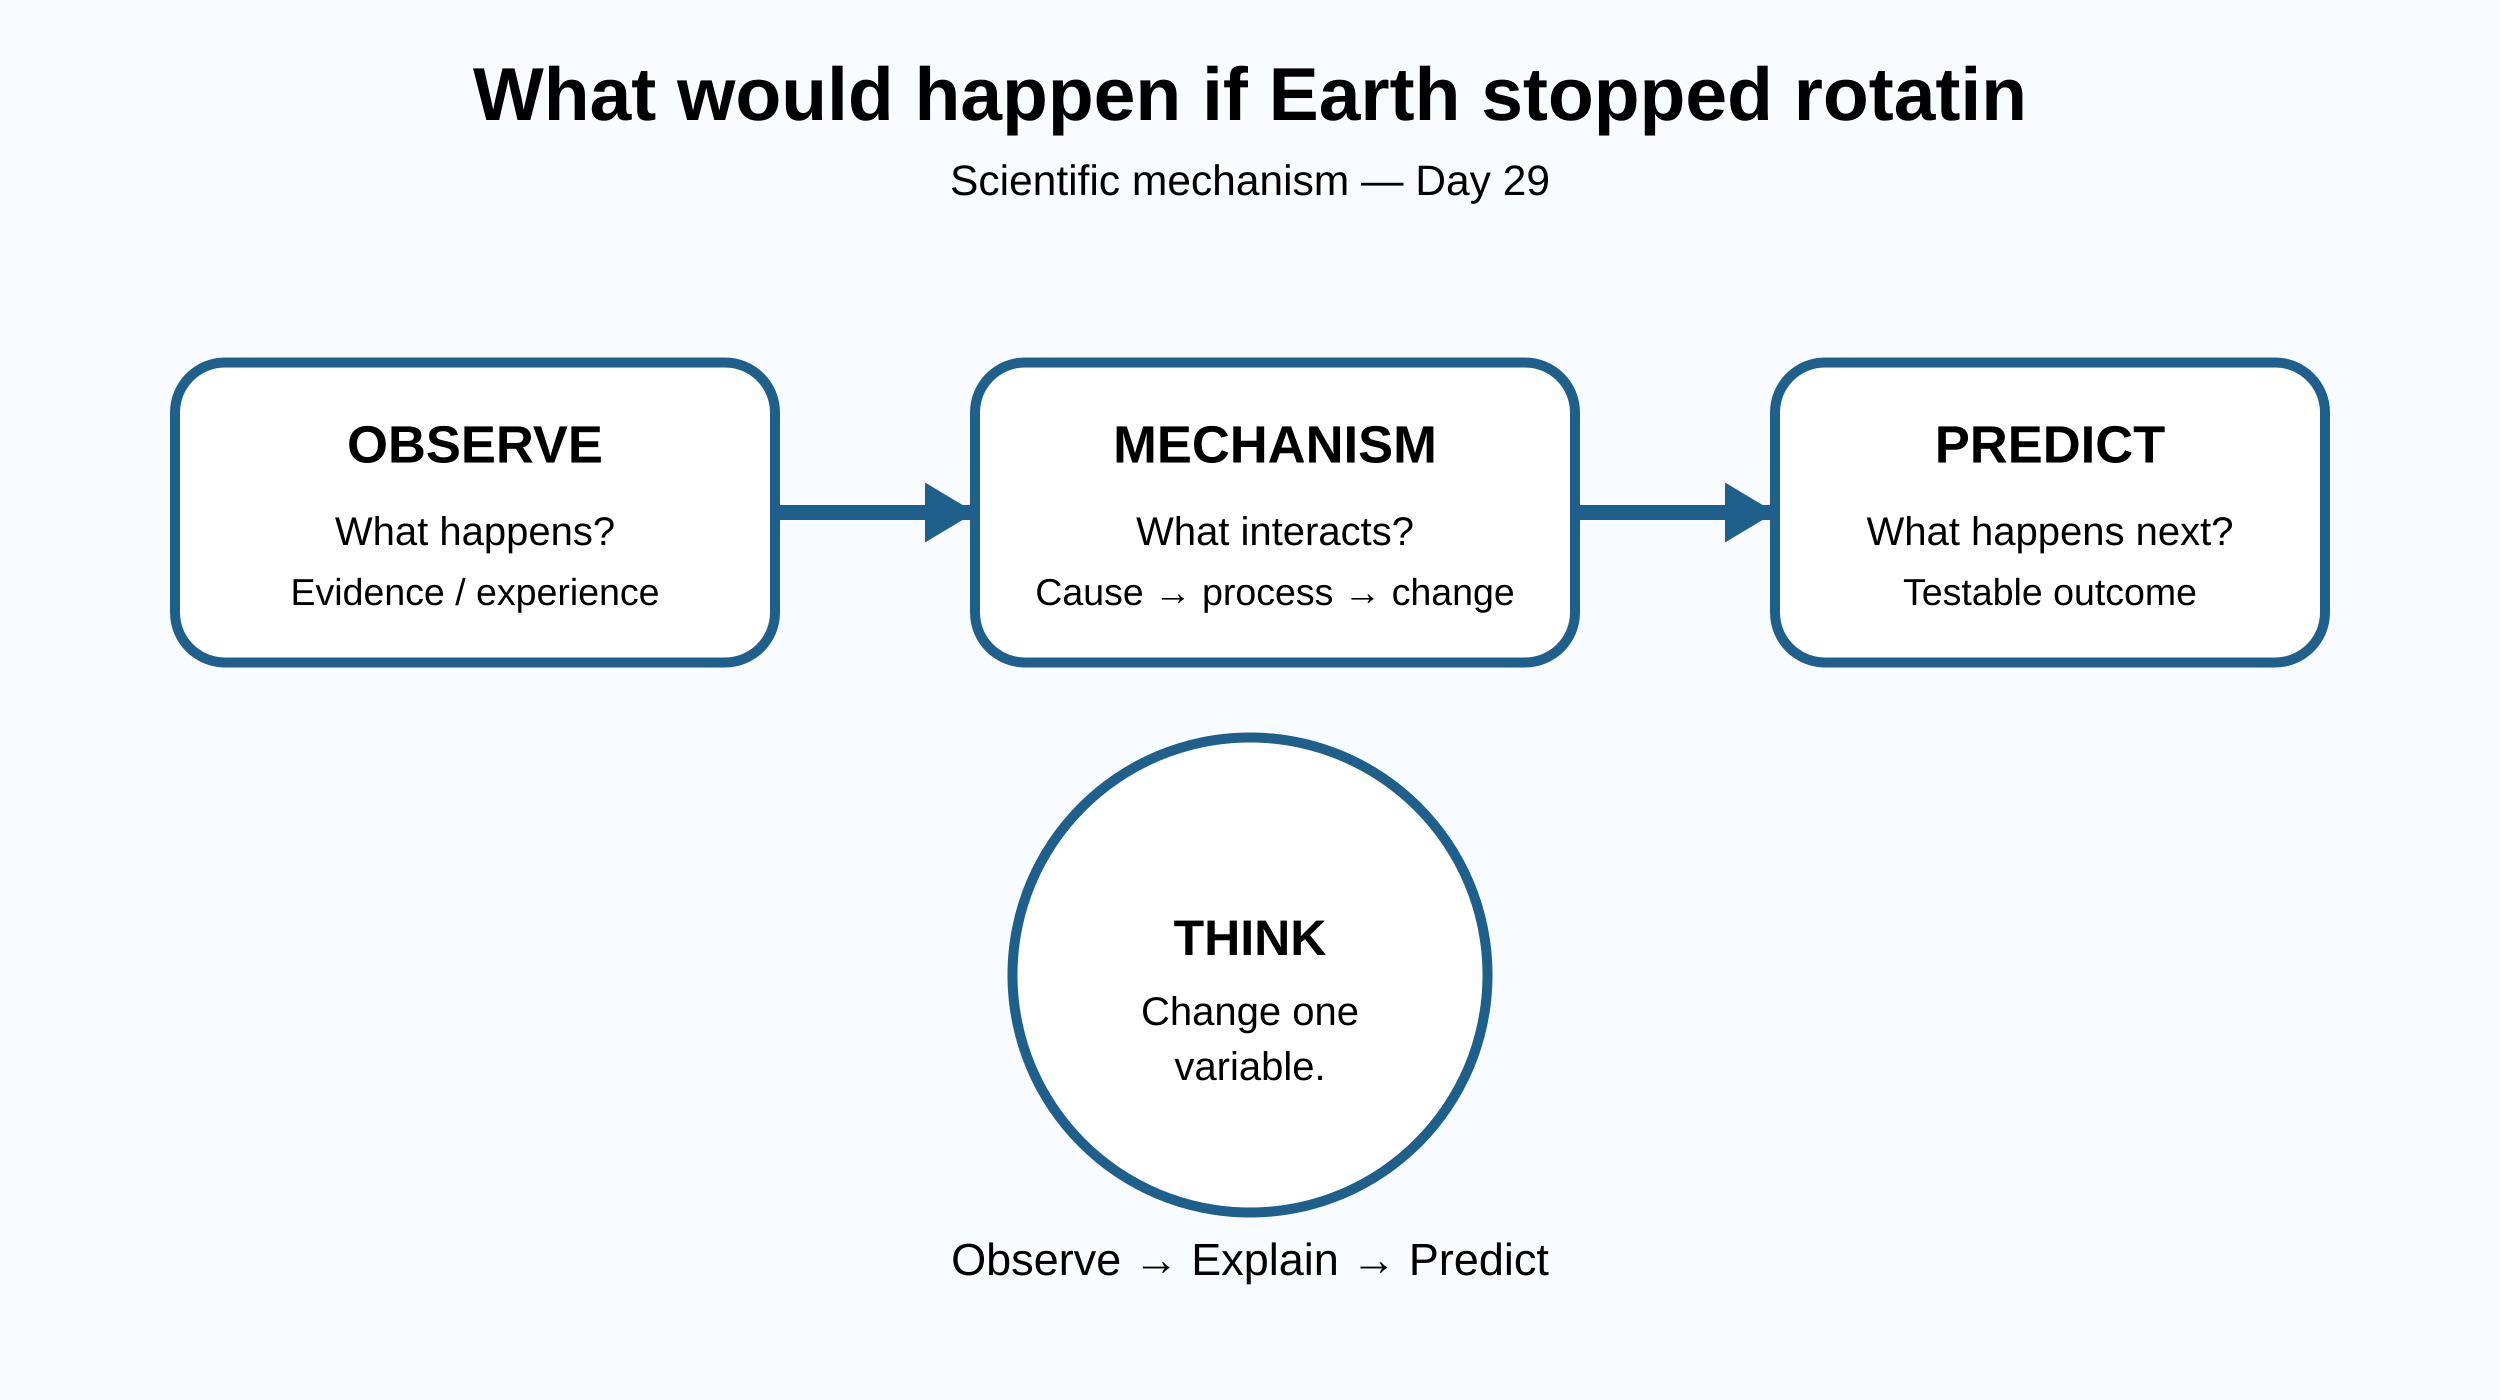
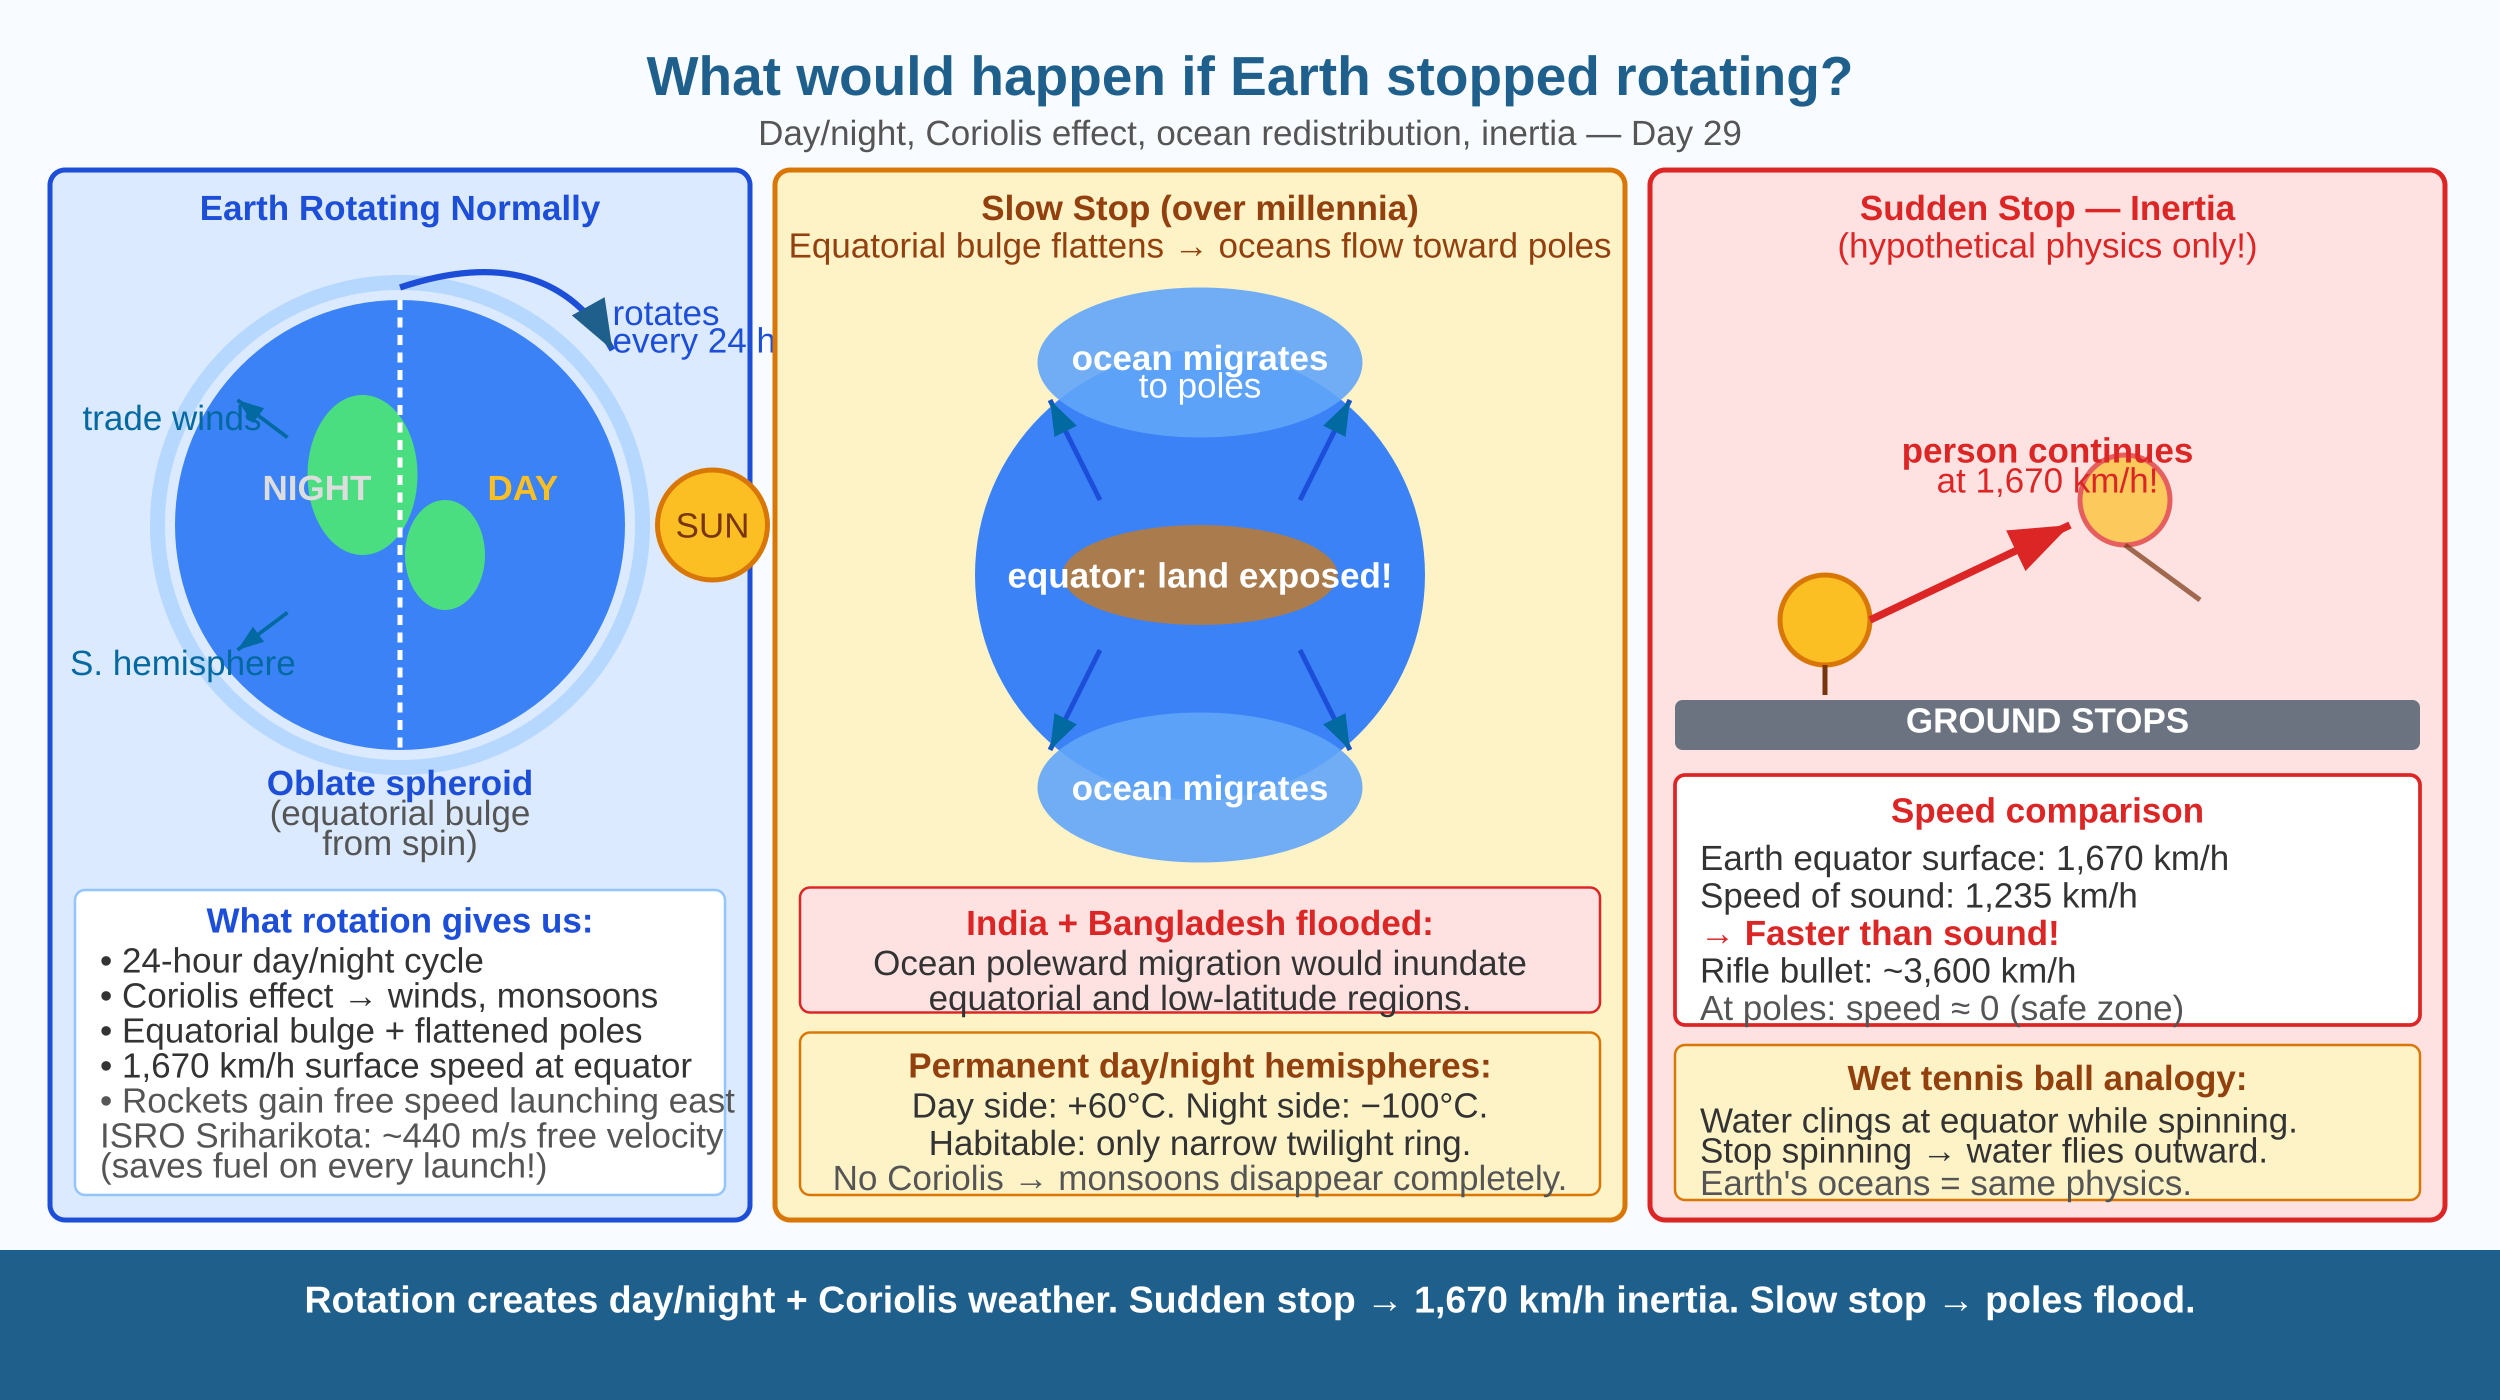
<svg xmlns="http://www.w3.org/2000/svg" width="1000" height="560" viewBox="0 0 1000 560">
+   <defs>
+     <marker id="rotArr29" markerWidth="8" markerHeight="6" refX="8" refY="3" orient="auto">
+       <polygon points="0 0, 8 3, 0 6" fill="#1f5f8b" />
+     </marker>
+     <marker id="windArr29" markerWidth="7" markerHeight="5" refX="7" refY="2.5" orient="auto">
+       <polygon points="0 0, 7 2.5, 0 5" fill="#0369a1" />
+     </marker>
+     <marker id="dangerArr29" markerWidth="8" markerHeight="6" refX="8" refY="3" orient="auto">
+       <polygon points="0 0, 8 3, 0 6" fill="#dc2626" />
+     </marker>
+   </defs>
  <rect width="1000" height="560" fill="#f8fbff" />
-   <text x="500" y="48" text-anchor="middle" font-family="Arial" font-size="30" font-weight="700">What would happen if Earth stopped rotatin</text>
-   <text x="500" y="78" text-anchor="middle" font-family="Arial" font-size="17">Scientific mechanism — Day 29</text>
-   <rect x="70" y="145" width="240" height="120" rx="20" fill="white" stroke="#1f5f8b" stroke-width="4" />
-   <text x="190" y="185" text-anchor="middle" font-family="Arial" font-size="21" font-weight="700">OBSERVE</text>
-   <text x="190" y="218" text-anchor="middle" font-family="Arial" font-size="16">What happens?</text>
-   <text x="190" y="242" text-anchor="middle" font-family="Arial" font-size="15">Evidence / experience</text>
-   <line x1="310" y1="205" x2="390" y2="205" stroke="#1f5f8b" stroke-width="6" />
-   <polygon points="390,205 370,193 370,217" fill="#1f5f8b" />
-   <rect x="390" y="145" width="240" height="120" rx="20" fill="white" stroke="#1f5f8b" stroke-width="4" />
-   <text x="510" y="185" text-anchor="middle" font-family="Arial" font-size="21" font-weight="700">MECHANISM</text>
-   <text x="510" y="218" text-anchor="middle" font-family="Arial" font-size="16">What interacts?</text>
-   <text x="510" y="242" text-anchor="middle" font-family="Arial" font-size="15">Cause → process → change</text>
-   <line x1="630" y1="205" x2="710" y2="205" stroke="#1f5f8b" stroke-width="6" />
-   <polygon points="710,205 690,193 690,217" fill="#1f5f8b" />
-   <rect x="710" y="145" width="220" height="120" rx="20" fill="white" stroke="#1f5f8b" stroke-width="4" />
-   <text x="820" y="185" text-anchor="middle" font-family="Arial" font-size="21" font-weight="700">PREDICT</text>
-   <text x="820" y="218" text-anchor="middle" font-family="Arial" font-size="16">What happens next?</text>
-   <text x="820" y="242" text-anchor="middle" font-family="Arial" font-size="15">Testable outcome</text>
-   <circle cx="500" cy="390" r="95" fill="white" stroke="#1f5f8b" stroke-width="4" />
-   <text x="500" y="382" text-anchor="middle" font-family="Arial" font-size="20" font-weight="700">THINK</text>
-   <text x="500" y="410" text-anchor="middle" font-family="Arial" font-size="16">Change one</text>
-   <text x="500" y="432" text-anchor="middle" font-family="Arial" font-size="16">variable.</text>
-   <text x="500" y="510" text-anchor="middle" font-family="Arial" font-size="18">Observe → Explain → Predict</text>
+   <text x="500" y="38" text-anchor="middle" font-family="Arial" font-size="22" font-weight="700" fill="#1f5f8b">What would happen if Earth stopped rotating?</text>
+   <text x="500" y="58" text-anchor="middle" font-family="Arial" font-size="14" fill="#555">Day/night, Coriolis effect, ocean redistribution, inertia — Day 29</text>
+   <rect x="20" y="68" width="280" height="420" rx="6" fill="#dbeafe" stroke="#1d4ed8" stroke-width="2" />
+   <text x="160" y="88" text-anchor="middle" font-family="Arial" font-size="14" font-weight="700" fill="#1d4ed8">Earth Rotating Normally</text>
+   <circle cx="160" cy="210" r="90" fill="#3b82f6" />
+   <ellipse cx="145" cy="190" rx="22" ry="32" fill="#4ade80" />
+   <ellipse cx="178" cy="222" rx="16" ry="22" fill="#4ade80" />
+   <circle cx="160" cy="210" r="97" fill="none" stroke="#93c5fd" stroke-width="6" opacity="0.5" />
+   <line x1="160" y1="120" x2="160" y2="300" stroke="white" stroke-width="2" stroke-dasharray="4,3" />
+   <circle cx="285" cy="210" r="22" fill="#fbbf24" stroke="#d97706" stroke-width="2" />
+   <text x="285" y="215" text-anchor="middle" font-family="Arial" font-size="14" fill="#78350f">SUN</text>
+   <text x="195" y="200" font-family="Arial" font-size="14" fill="#fbbf24" font-weight="700">DAY</text>
+   <text x="105" y="200" font-family="Arial" font-size="14" fill="#ddd" font-weight="700">NIGHT</text>
+   <path d="M160,115 Q220,95 245,140" fill="none" stroke="#1d4ed8" stroke-width="2.5" marker-end="url(#rotArr29)" />
+   <text x="245" y="130" font-family="Arial" font-size="14" fill="#1d4ed8">rotates</text>
+   <text x="245" y="141" font-family="Arial" font-size="14" fill="#1d4ed8">every 24 h</text>
+   <line x1="115" y1="175" x2="95" y2="160" stroke="#0369a1" stroke-width="1.5" marker-end="url(#windArr29)" />
+   <text x="33" y="172" font-family="Arial" font-size="14" fill="#0369a1">trade winds</text>
+   <line x1="115" y1="245" x2="95" y2="260" stroke="#0369a1" stroke-width="1.5" marker-end="url(#windArr29)" />
+   <text x="28" y="270" font-family="Arial" font-size="14" fill="#0369a1">S. hemisphere</text>
+   <text x="160" y="318" text-anchor="middle" font-family="Arial" font-size="14" fill="#1d4ed8" font-weight="700">Oblate spheroid</text>
+   <text x="160" y="330" text-anchor="middle" font-family="Arial" font-size="14" fill="#555">(equatorial bulge</text>
+   <text x="160" y="342" text-anchor="middle" font-family="Arial" font-size="14" fill="#555">from spin)</text>
+   <rect x="30" y="356" width="260" height="122" rx="4" fill="white" stroke="#93c5fd" stroke-width="1" />
+   <text x="160" y="373" text-anchor="middle" font-family="Arial" font-size="14" font-weight="700" fill="#1d4ed8">What rotation gives us:</text>
+   <text x="40" y="389" font-family="Arial" font-size="14" fill="#333">• 24-hour day/night cycle</text>
+   <text x="40" y="403" font-family="Arial" font-size="14" fill="#333">• Coriolis effect → winds, monsoons</text>
+   <text x="40" y="417" font-family="Arial" font-size="14" fill="#333">• Equatorial bulge + flattened poles</text>
+   <text x="40" y="431" font-family="Arial" font-size="14" fill="#333">• 1,670 km/h surface speed at equator</text>
+   <text x="40" y="445" font-family="Arial" font-size="14" fill="#555">• Rockets gain free speed launching east</text>
+   <text x="40" y="459" font-family="Arial" font-size="14" fill="#555">  ISRO Sriharikota: ~440 m/s free velocity</text>
+   <text x="40" y="471" font-family="Arial" font-size="14" fill="#555">  (saves fuel on every launch!)</text>
+   <rect x="310" y="68" width="340" height="420" rx="6" fill="#fef3c7" stroke="#d97706" stroke-width="2" />
+   <text x="480" y="88" text-anchor="middle" font-family="Arial" font-size="14" font-weight="700" fill="#92400e">Slow Stop (over millennia)</text>
+   <text x="480" y="103" text-anchor="middle" font-family="Arial" font-size="14" fill="#92400e">Equatorial bulge flattens → oceans flow toward poles</text>
+   <circle cx="480" cy="230" r="90" fill="#3b82f6" />
+   <ellipse cx="480" cy="145" rx="65" ry="30" fill="#60a5fa" opacity="0.9" />
+   <text x="480" y="148" text-anchor="middle" font-family="Arial" font-size="14" fill="white" font-weight="700">ocean migrates</text>
+   <text x="480" y="159" text-anchor="middle" font-family="Arial" font-size="14" fill="white">to poles</text>
+   <ellipse cx="480" cy="315" rx="65" ry="30" fill="#60a5fa" opacity="0.9" />
+   <text x="480" y="320" text-anchor="middle" font-family="Arial" font-size="14" fill="white" font-weight="700">ocean migrates</text>
+   <ellipse cx="480" cy="230" rx="55" ry="20" fill="#d97706" opacity="0.7" />
+   <text x="480" y="235" text-anchor="middle" font-family="Arial" font-size="14" fill="white" font-weight="700">equator: land exposed!</text>
+   <line x1="440" y1="200" x2="420" y2="160" stroke="#1d4ed8" stroke-width="2" marker-end="url(#windArr29)" />
+   <line x1="520" y1="200" x2="540" y2="160" stroke="#1d4ed8" stroke-width="2" marker-end="url(#windArr29)" />
+   <line x1="440" y1="260" x2="420" y2="300" stroke="#1d4ed8" stroke-width="2" marker-end="url(#windArr29)" />
+   <line x1="520" y1="260" x2="540" y2="300" stroke="#1d4ed8" stroke-width="2" marker-end="url(#windArr29)" />
+   <rect x="320" y="355" width="320" height="50" rx="4" fill="#fee2e2" stroke="#dc2626" stroke-width="1" />
+   <text x="480" y="374" text-anchor="middle" font-family="Arial" font-size="14" font-weight="700" fill="#dc2626">India + Bangladesh flooded:</text>
+   <text x="480" y="390" text-anchor="middle" font-family="Arial" font-size="14" fill="#333">Ocean poleward migration would inundate</text>
+   <text x="480" y="404" text-anchor="middle" font-family="Arial" font-size="14" fill="#333">equatorial and low-latitude regions.</text>
+   <rect x="320" y="413" width="320" height="65" rx="4" fill="#fef3c7" stroke="#d97706" stroke-width="1" />
+   <text x="480" y="431" text-anchor="middle" font-family="Arial" font-size="14" font-weight="700" fill="#92400e">Permanent day/night hemispheres:</text>
+   <text x="480" y="447" text-anchor="middle" font-family="Arial" font-size="14" fill="#333">Day side: +60°C. Night side: −100°C.</text>
+   <text x="480" y="462" text-anchor="middle" font-family="Arial" font-size="14" fill="#333">Habitable: only narrow twilight ring.</text>
+   <text x="480" y="476" text-anchor="middle" font-family="Arial" font-size="14" fill="#555">No Coriolis → monsoons disappear completely.</text>
+   <rect x="660" y="68" width="318" height="420" rx="6" fill="#fee2e2" stroke="#dc2626" stroke-width="2" />
+   <text x="819" y="88" text-anchor="middle" font-family="Arial" font-size="14" font-weight="700" fill="#dc2626">Sudden Stop — Inertia</text>
+   <text x="819" y="103" text-anchor="middle" font-family="Arial" font-size="14" fill="#dc2626">(hypothetical physics only!)</text>
+   <rect x="670" y="280" width="298" height="20" rx="3" fill="#6b7280" />
+   <text x="819" y="293" text-anchor="middle" font-family="Arial" font-size="14" fill="white" font-weight="700">GROUND STOPS</text>
+   <circle cx="730" cy="248" r="18" fill="#fbbf24" stroke="#d97706" stroke-width="2" />
+   <line x1="730" y1="266" x2="730" y2="278" stroke="#78350f" stroke-width="2" />
+   <circle cx="850" cy="200" r="18" fill="#fbbf24" stroke="#dc2626" stroke-width="2" opacity="0.7" />
+   <line x1="850" y1="218" x2="880" y2="240" stroke="#78350f" stroke-width="2" opacity="0.7" />
+   <line x1="748" y1="248" x2="828" y2="210" stroke="#dc2626" stroke-width="3" marker-end="url(#dangerArr29)" />
+   <text x="819" y="185" text-anchor="middle" font-family="Arial" font-size="14" fill="#dc2626" font-weight="700">person continues</text>
+   <text x="819" y="197" text-anchor="middle" font-family="Arial" font-size="14" fill="#dc2626">at 1,670 km/h!</text>
+   <rect x="670" y="310" width="298" height="100" rx="4" fill="white" stroke="#dc2626" stroke-width="1.5" />
+   <text x="819" y="329" text-anchor="middle" font-family="Arial" font-size="14" font-weight="700" fill="#dc2626">Speed comparison</text>
+   <text x="680" y="348" font-family="Arial" font-size="14" fill="#333">Earth equator surface: 1,670 km/h</text>
+   <text x="680" y="363" font-family="Arial" font-size="14" fill="#333">Speed of sound: 1,235 km/h</text>
+   <text x="680" y="378" font-family="Arial" font-size="14" fill="#dc2626" font-weight="700">→ Faster than sound!</text>
+   <text x="680" y="393" font-family="Arial" font-size="14" fill="#333">Rifle bullet: ~3,600 km/h</text>
+   <text x="680" y="408" font-family="Arial" font-size="14" fill="#555">At poles: speed ≈ 0 (safe zone)</text>
+   <rect x="670" y="418" width="298" height="62" rx="4" fill="#fef3c7" stroke="#d97706" stroke-width="1" />
+   <text x="819" y="436" text-anchor="middle" font-family="Arial" font-size="14" font-weight="700" fill="#92400e">Wet tennis ball analogy:</text>
+   <text x="680" y="453" font-family="Arial" font-size="14" fill="#333">Water clings at equator while spinning.</text>
+   <text x="680" y="465" font-family="Arial" font-size="14" fill="#333">Stop spinning → water flies outward.</text>
+   <text x="680" y="478" font-family="Arial" font-size="14" fill="#555">Earth's oceans = same physics.</text>
+   <rect x="0" y="500" width="1000" height="60" fill="#1f5f8b" />
+   <text x="500" y="525" text-anchor="middle" font-family="Arial" font-size="15" font-weight="700" fill="white">Rotation creates day/night + Coriolis weather. Sudden stop → 1,670 km/h inertia. Slow stop → poles flood.</text>
</svg>
